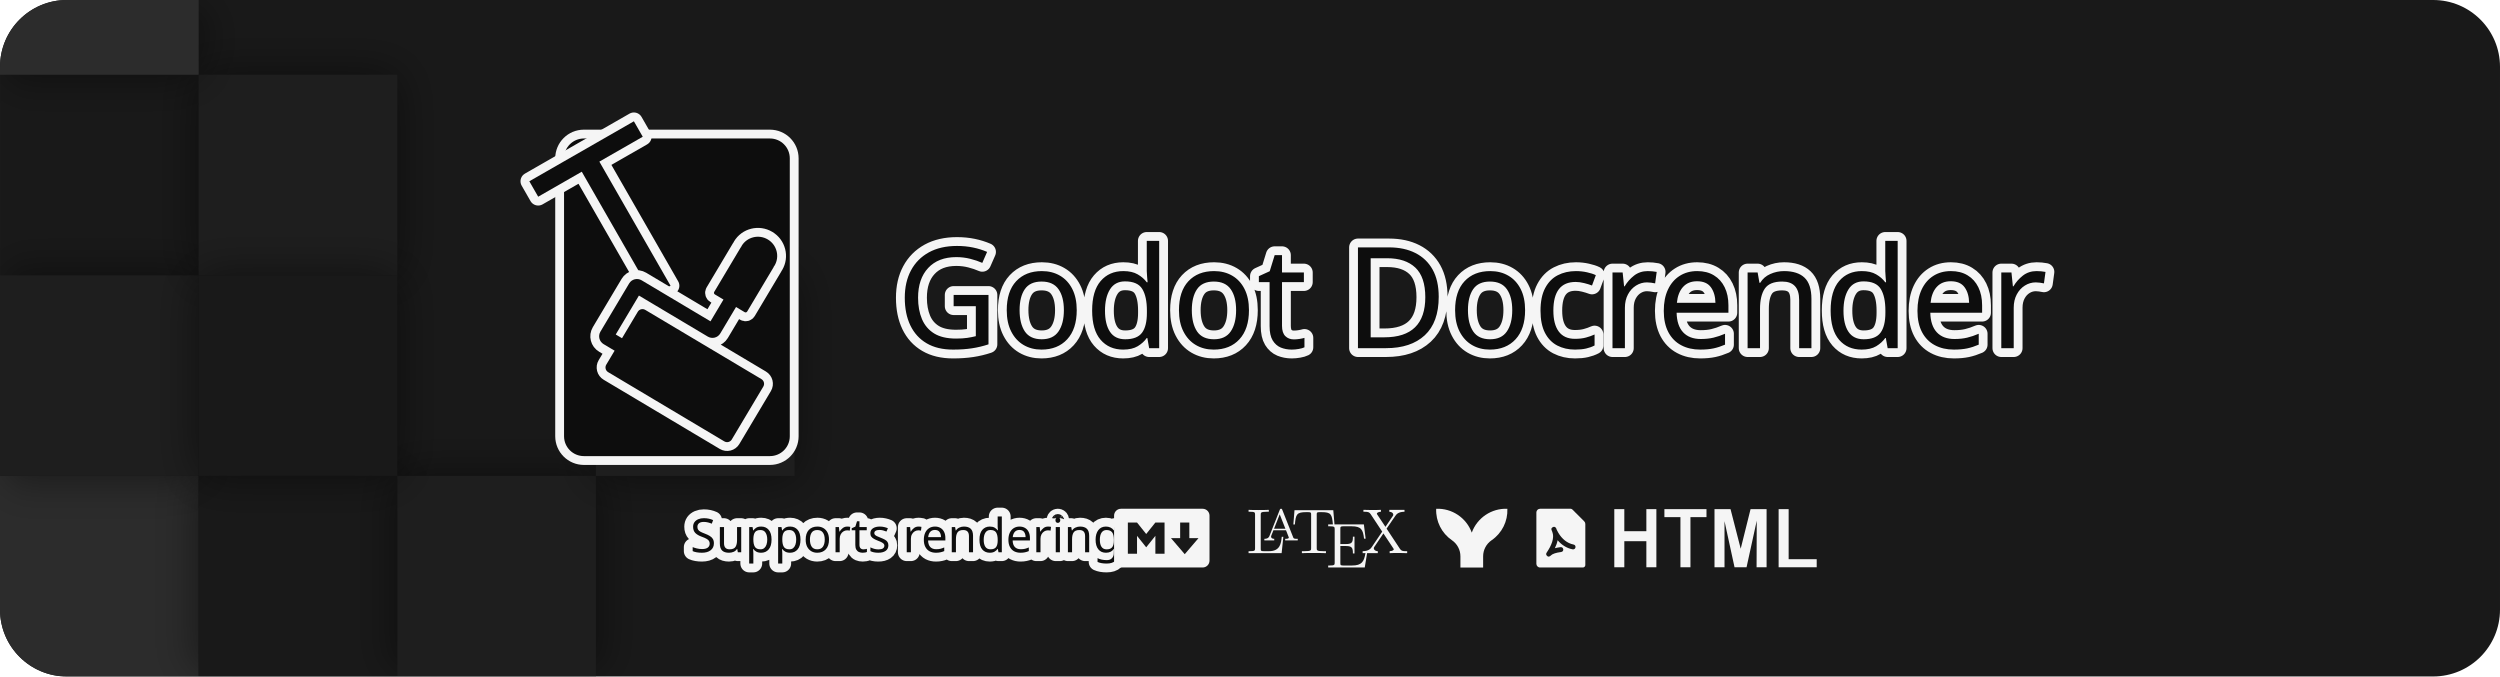
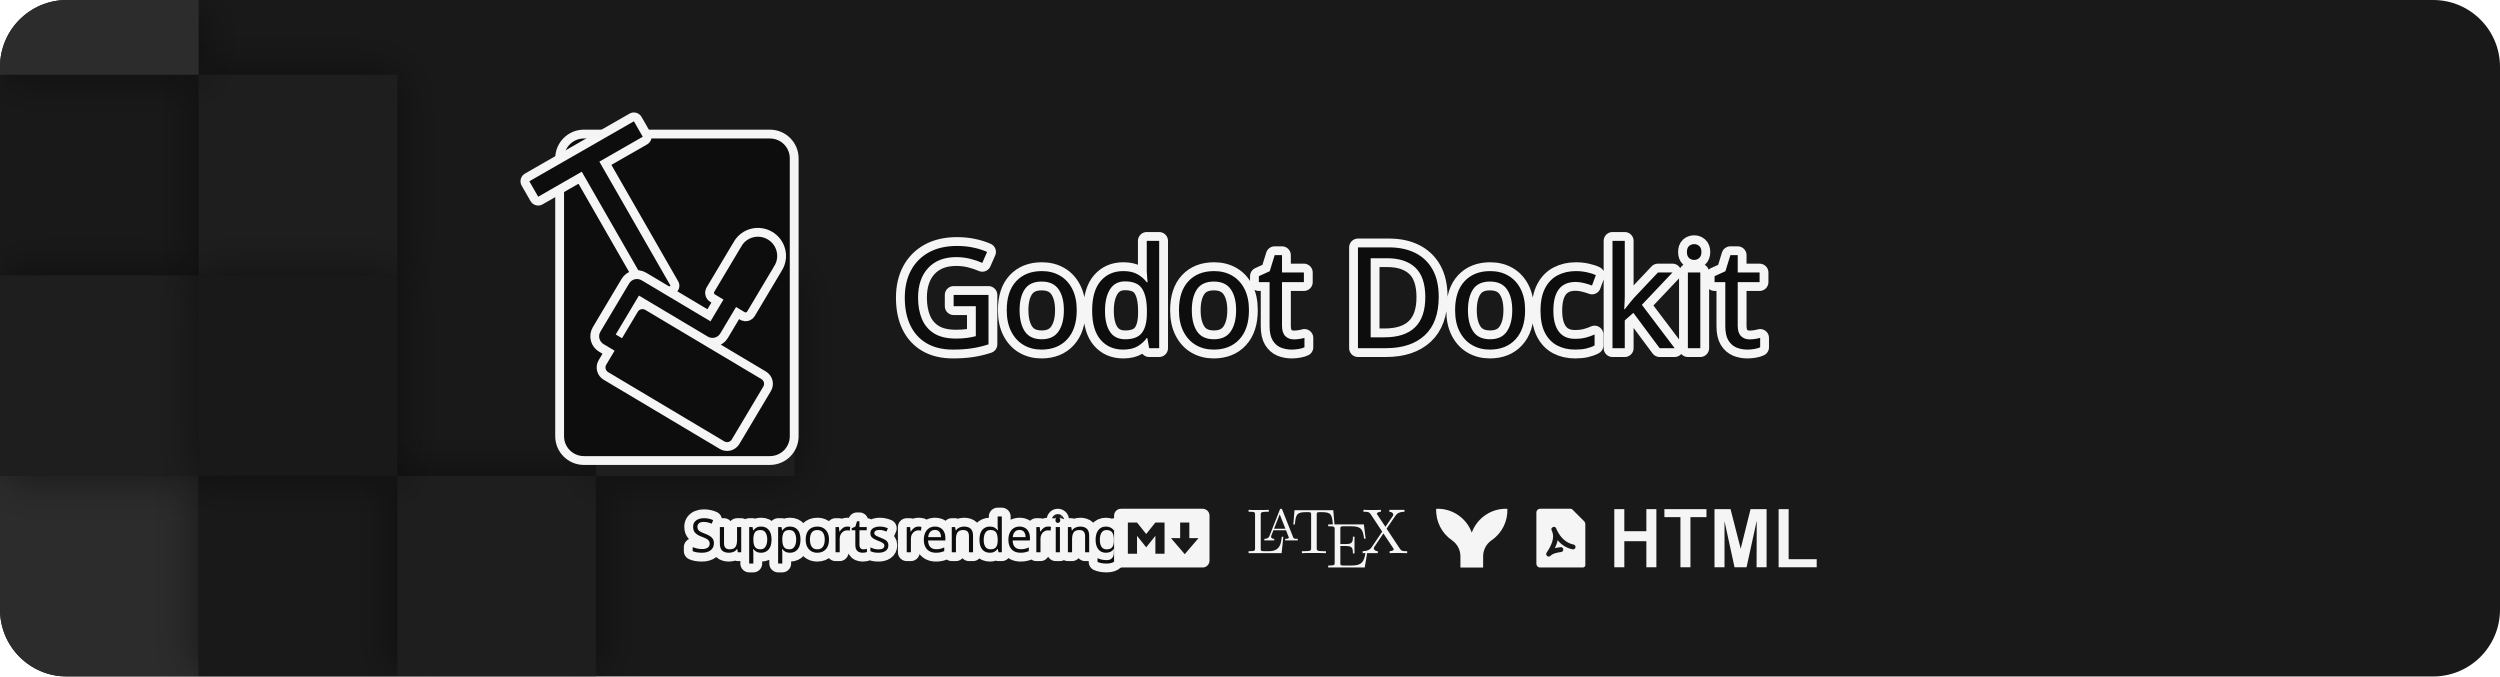
<svg xmlns="http://www.w3.org/2000/svg" xmlns:xlink="http://www.w3.org/1999/xlink" width="3400" height="920" viewBox="0 0 899.583 243.417" version="1.1" id="svg1" xml:space="preserve">
  <defs id="defs1">
    <linearGradient id="swatch3">
      <stop style="stop-color:#000000;stop-opacity:1;" offset="0" id="stop3" />
    </linearGradient>
    <linearGradient id="swatch41">
      <stop style="stop-color:#262626;stop-opacity:1;" offset="0" id="stop41" />
    </linearGradient>
    <linearGradient id="swatch40">
      <stop style="stop-color:#191919;stop-opacity:1;" offset="0" id="stop40" />
    </linearGradient>
    <linearGradient id="swatch39">
      <stop style="stop-color:#1e1e1e;stop-opacity:1;" offset="0" id="stop39" />
    </linearGradient>
    <linearGradient id="swatch38">
      <stop style="stop-color:#2c2c2c;stop-opacity:1;" offset="0" id="stop38" />
    </linearGradient>
    <linearGradient id="swatch32">
      <stop style="stop-color:#000000;stop-opacity:1;" offset="0" id="stop32" />
    </linearGradient>
    <linearGradient id="swatch31">
      <stop style="stop-color:#0d0d0d;stop-opacity:1;" offset="0" id="stop31" />
    </linearGradient>
    <linearGradient id="swatch29">
      <stop style="stop-color:#f5f5f5;stop-opacity:1;" offset="0" id="stop29" />
    </linearGradient>
    <linearGradient id="swatch20">
      <stop style="stop-color:#fd366e;stop-opacity:1;" offset="0" id="stop20" />
    </linearGradient>
    <linearGradient id="swatch14">
      <stop style="stop-color:#000000;stop-opacity:1;" offset="0" id="stop14" />
    </linearGradient>
    <linearGradient id="swatch13">
      <stop style="stop-color:#000000;stop-opacity:1;" offset="0" id="stop13" />
    </linearGradient>
    <linearGradient id="swatch2">
      <stop style="stop-color:#0d0d0d;stop-opacity:1;" offset="0" id="stop2" />
    </linearGradient>
    <linearGradient id="swatch1">
      <stop style="stop-color:#f5f5f5;stop-opacity:1;" offset="0" id="stop1" />
    </linearGradient>
    <linearGradient xlink:href="#swatch1" id="linearGradient1" x1="51.338" y1="68.262" x2="89.421" y2="68.262" gradientUnits="userSpaceOnUse" gradientTransform="matrix(-1.36577,-0.8138786,0.8074728,-1.35502,118.9727,224.557)" />
    <linearGradient xlink:href="#swatch2" id="linearGradient2" x1="23.391" y1="67.656" x2="110.967" y2="67.656" gradientUnits="userSpaceOnUse" />
    <linearGradient xlink:href="#swatch2" id="linearGradient4" x1="68.651" y1="85.021" x2="113.032" y2="85.021" gradientUnits="userSpaceOnUse" gradientTransform="matrix(-1.36577,-0.8138786,0.8074728,-1.35502,133.3887,263.9172)" />
    <linearGradient xlink:href="#swatch1" id="linearGradient6" x1="23.391" y1="67.656" x2="110.967" y2="67.656" gradientUnits="userSpaceOnUse" />
    <linearGradient xlink:href="#swatch1" id="linearGradient15" gradientUnits="userSpaceOnUse" x1="0.546" y1="512" x2="2765.982" y2="512" gradientTransform="matrix(0.02063713,0,0,0.02063713,490.8931,178.7464)" />
    <linearGradient xlink:href="#swatch1" id="linearGradient20" x1="424.547" y1="188.913" x2="470.803" y2="188.913" gradientUnits="userSpaceOnUse" gradientTransform="matrix(0.55427,0,0,0.55427,323.0895,84.6041)" />
    <linearGradient xlink:href="#swatch2" id="linearGradient27" gradientUnits="userSpaceOnUse" gradientTransform="translate(6.010917,-9.299062)" x1="-9.376" y1="69.464" x2="42.941" y2="69.464" />
    <linearGradient xlink:href="#swatch1" id="linearGradient28" gradientUnits="userSpaceOnUse" gradientTransform="translate(6.010917,-9.299062)" x1="-9.376" y1="69.464" x2="42.941" y2="69.464" />
    <linearGradient xlink:href="#swatch1" id="linearGradient31" x1="313.927" y1="196.452" x2="348.27" y2="196.452" gradientUnits="userSpaceOnUse" gradientTransform="translate(128.5848,-7.13922)" />
    <linearGradient xlink:href="#swatch1" id="linearGradient32" x1="465.885" y1="196.452" x2="483.495" y2="196.452" gradientUnits="userSpaceOnUse" gradientTransform="translate(128.5848,-7.13922)" />
    <filter style="color-interpolation-filters:sRGB;" id="filter36" x="-0.269" y="-0.266" width="1.537" height="1.532">
      <feFlood result="flood" in="SourceGraphic" flood-opacity="0.502" flood-color="rgb(0,0,0)" id="feFlood35" />
      <feGaussianBlur result="blur" in="SourceGraphic" stdDeviation="8" id="feGaussianBlur35" />
      <feOffset result="offset" in="blur" dx="0" dy="0" id="feOffset35" />
      <feComposite result="comp1" operator="in" in="flood" in2="offset" id="feComposite35" />
      <feComposite result="comp2" operator="over" in="SourceGraphic" in2="comp1" id="feComposite36" />
    </filter>
    <linearGradient xlink:href="#swatch38" id="linearGradient38" x1="-147.785" y1="214.469" x2="-37.906" y2="214.469" gradientUnits="userSpaceOnUse" gradientTransform="translate(128.5848,-7.13922)" />
    <linearGradient xlink:href="#swatch39" id="linearGradient39" x1="-76.306" y1="142.296" x2="33.573" y2="142.296" gradientUnits="userSpaceOnUse" gradientTransform="translate(200.0636,65.03419)" />
    <linearGradient xlink:href="#swatch40" id="linearGradient40" x1="-76.306" y1="214.469" x2="33.573" y2="214.469" gradientUnits="userSpaceOnUse" gradientTransform="translate(128.5848,-7.13922)" />
    <linearGradient xlink:href="#swatch39" id="linearGradient41" x1="-147.785" y1="142.296" x2="-37.906" y2="142.296" gradientUnits="userSpaceOnUse" gradientTransform="translate(128.5848,-7.13922)" />
    <linearGradient xlink:href="#swatch39" id="linearGradient42" gradientUnits="userSpaceOnUse" gradientTransform="translate(128.5848,-79.31265)" x1="-76.306" y1="142.296" x2="33.573" y2="142.296" />
    <linearGradient xlink:href="#swatch39" id="linearGradient43" gradientUnits="userSpaceOnUse" gradientTransform="translate(271.5424,-7.13922)" x1="-76.306" y1="142.296" x2="33.573" y2="142.296" />
    <linearGradient xlink:href="#swatch40" id="linearGradient44" gradientUnits="userSpaceOnUse" x1="-76.306" y1="214.469" x2="33.573" y2="214.469" gradientTransform="translate(128.5848,-79.31264)" />
    <linearGradient xlink:href="#swatch38" id="linearGradient45" gradientUnits="userSpaceOnUse" x1="-147.785" y1="214.469" x2="-37.906" y2="214.469" gradientTransform="translate(128.5848,-223.6595)" />
    <clipPath clipPathUnits="userSpaceOnUse" id="clipPath131">
      <rect style="fill:#191919;fill-opacity:1;stroke:none;stroke-width:6.35;stroke-linejoin:round;stroke-dasharray:none;paint-order:markers stroke fill" id="rect132" width="899.583" height="243.417" x="-3.6083984e-06" y="1.4305115e-05" ry="24.055" rx="24.055" />
    </clipPath>
    <linearGradient xlink:href="#swatch1" id="linearGradient3" x1="573.4" y1="198.967" x2="621.459" y2="198.967" gradientUnits="userSpaceOnUse" gradientTransform="matrix(1.515443,0,0,1.515443,-246.4463,-112.1878)" />
  </defs>
  <g id="layer1">
    <rect style="fill:#191919;fill-opacity:1;stroke:none;stroke-width:6.35;stroke-linejoin:round;stroke-dasharray:none;paint-order:markers stroke fill" id="rect131" width="899.583" height="243.417" x="0" y="0" ry="24.055" rx="24.055" />
    <g id="g89" transform="translate(0,-1.4167383e-5)" clip-path="url(#clipPath131)">
      <rect style="fill:url(#linearGradient38);fill-opacity:1;stroke:none;stroke-width:6.35;stroke-linejoin:round;stroke-dasharray:none;paint-order:markers stroke fill;filter:url(#filter36)" id="rect32" width="71.479" height="72.173" x="-3.6083984e-06" y="171.243" rx="0" ry="0" />
      <rect style="fill:url(#linearGradient40);fill-opacity:1;stroke:none;stroke-width:6.35;stroke-linejoin:round;stroke-dasharray:none;paint-order:markers stroke fill;filter:url(#filter36)" id="rect36" width="71.479" height="72.173" x="71.479" y="171.243" rx="0" ry="0" />
      <rect style="fill:url(#linearGradient41);fill-opacity:1;stroke:none;stroke-width:6.35;stroke-linejoin:round;stroke-dasharray:none;paint-order:markers stroke fill;filter:url(#filter36)" id="rect37" width="71.479" height="72.173" x="-3.6083984e-06" y="99.07" rx="0" ry="0" />
      <rect style="fill:url(#linearGradient39);stroke:none;stroke-width:6.35;stroke-linejoin:round;stroke-dasharray:none;paint-order:markers stroke fill;filter:url(#filter36)" id="rect38" width="71.479" height="72.173" x="142.958" y="171.243" rx="0" ry="0" />
      <rect style="fill:url(#linearGradient42);stroke:none;stroke-width:6.35;stroke-linejoin:round;stroke-dasharray:none;paint-order:markers stroke fill;filter:url(#filter36)" id="rect41" width="71.479" height="72.173" x="71.479" y="26.896" rx="0" ry="0" />
      <rect style="fill:url(#linearGradient43);stroke:none;stroke-width:6.35;stroke-linejoin:round;stroke-dasharray:none;paint-order:markers stroke fill;filter:url(#filter36)" id="rect42" width="71.479" height="72.173" x="214.436" y="99.07" rx="0" ry="0" />
      <rect style="fill:url(#linearGradient44);fill-opacity:1;stroke:none;stroke-width:6.35;stroke-linejoin:round;stroke-dasharray:none;paint-order:markers stroke fill;filter:url(#filter36)" id="rect43" width="71.479" height="72.173" x="71.479" y="99.07" rx="0" ry="0" />
      <rect style="fill:url(#linearGradient45);fill-opacity:1;stroke:none;stroke-width:6.35;stroke-linejoin:round;stroke-dasharray:none;paint-order:markers stroke fill;filter:url(#filter36)" id="rect44" width="71.479" height="72.173" x="-3.6083984e-06" y="-45.277" rx="0" ry="0" />
    </g>
    <g id="g5" transform="translate(5.335758,-17.07744)">
      <g id="layer1-4" transform="translate(171.0625,56.39734)">
        <rect style="fill:url(#linearGradient2);fill-opacity:1;stroke:url(#linearGradient6);stroke-width:6.35;stroke-linejoin:round;stroke-dasharray:none;stroke-opacity:1;paint-order:stroke fill markers" id="rect1" width="81.226" height="114.29" x="26.566" y="10.512" ry="7.141" rx="7.141" />
        <text xml:space="preserve" style="font-size:81.085px;font-family:'Noto Sans SC';-inkscape-font-specification:'Noto Sans SC';writing-mode:lr-tb;direction:ltr;fill:url(#linearGradient27);fill-opacity:1;stroke:url(#linearGradient28);stroke-width:6.35;stroke-linejoin:round;stroke-dasharray:none;paint-order:stroke fill markers" x="-1.497" y="87.365" id="text1" transform="rotate(-29.83609)">
          <tspan id="tspan1" style="font-style:normal;font-variant:normal;font-weight:normal;font-stretch:normal;font-family:Charis;-inkscape-font-specification:Charis;fill:url(#linearGradient27);fill-opacity:1;stroke:url(#linearGradient28);stroke-width:6.35;stroke-dasharray:none" x="-1.497" y="87.365">T</tspan>
        </text>
        <path d="m 40.801,84.512 3.954,2.356 -3.005,5.043 a 1.967,1.951 30.791 0 0 0.695,2.689 l 41.779,24.897 a 1.967,1.951 30.791 0 0 2.695,-0.674 L 98.266,99.781 c 0.555,-0.932 0.25,-2.131 -0.693,-2.692 L 55.794,72.192 c -0.94,-0.56 -2.14,-0.263 -2.698,0.672 l -5.674,9.522 -2.259,-1.346 8.346,-14.006 24.774,14.763 a 3.285,3.259 30.791 0 0 4.49,-1.118 l 5.676,-9.525 3.108,1.852 a 0.659,0.654 30.791 0 0 0.899,-0.221 L 101.971,56.819 c 0.044,-0.075 0.076,-0.161 0.086,-0.24 a 1.637,1.624 30.791 0 0 0.247,-0.318 6.902,6.848 30.791 1 0 -11.859,-7.067 1.637,1.624 30.791 0 0 -0.163,0.369 0.67,0.664 30.791 0 0 -0.17,0.19 l -9.514,15.966 a 0.659,0.654 30.791 0 0 0.231,0.899 l 3.105,1.85 -4.672,7.84 -24.771,-14.761 c -1.56,-0.93 -3.572,-0.428 -4.495,1.119 L 39.648,80.031 a 3.285,3.259 30.791 0 0 1.156,4.483 z" fill="#999999" p-id="10693" id="path1" style="fill:url(#linearGradient4);stroke:url(#linearGradient1);stroke-width:6.35;stroke-dasharray:none;paint-order:markers stroke fill" />
      </g>
      <text xml:space="preserve" style="font-size:50.8px;font-family:Charis;-inkscape-font-specification:Charis;writing-mode:lr-tb;direction:ltr;fill:#0d0d0d;stroke:#f5f5f5;stroke-width:6.35;stroke-linejoin:round;paint-order:markers stroke fill" x="317.141" y="142.36" id="text5">
-         <tspan id="tspan5" style="stroke-width:6.35" x="317.141" y="142.36">Godot Docrender</tspan>
+         <tspan id="tspan5" style="stroke-width:6.35" x="317.141" y="142.36">Godot Dockit</tspan>
      </text>
    </g>
    <g id="g3" transform="translate(-41.62958,4.324545)">
      <text xml:space="preserve" style="font-size:16.933px;font-family:Charis;-inkscape-font-specification:Charis;writing-mode:lr-tb;direction:ltr;fill:#0d0d0d;stroke:#f5f5f5;stroke-width:6.35;stroke-linejoin:round;paint-order:markers stroke fill" x="290.017" y="194.398" id="text12">
        <tspan id="tspan12" style="font-size:16.933px;stroke-width:6.35" x="290.017" y="194.398">Supports rendering</tspan>
      </text>
      <path d="m 474.379,199.879 h -29.39 a 2.479,2.479 0 0 1 -2.477,-2.476 v -16.181 c 0,-1.366 1.112,-2.476 2.477,-2.476 h 29.388 c 1.366,0 2.477,1.11 2.477,2.476 v 16.181 a 2.476,2.476 0 0 1 -2.476,2.476 z m -23.61,-4.952 v -6.439 l 3.302,4.127 3.302,-4.127 v 6.439 h 3.302 v -11.229 h -3.302 l -3.302,4.129 -3.302,-4.129 h -3.302 v 11.228 h 3.302 z m 22.124,-5.615 h -3.302 v -5.615 h -3.304 v 5.615 h -3.302 l 4.955,5.78 z" p-id="4961" id="path1-2" style="fill:url(#linearGradient31);fill-opacity:1;stroke:none;stroke-width:0.052" />
      <path id="path1-7" style="fill:url(#linearGradient15);stroke-width:0.052" d="m 502.594,178.746 c -0.297,0 -0.367,0.092 -0.458,0.367 l -3.69,9.351 c -0.161,0.389 -0.436,1.1 -1.856,1.1 v 0.573 h 3.552 v -0.573 c -0.711,0 -1.146,-0.321 -1.146,-0.779 0,-0.114 0.024,-0.161 0.069,-0.321 l 0.779,-1.971 h 4.538 l 0.917,2.338 c 0.046,0.091 0.091,0.206 0.091,0.275 0,0.458 -0.871,0.458 -1.306,0.458 v 0.573 h 4.515 v -0.573 h -0.32 c -1.077,0 -1.192,-0.16 -1.352,-0.619 l -3.896,-9.832 c -0.092,-0.275 -0.138,-0.367 -0.436,-0.367 z m -11.689,0.389 v 0.688 h 0.527 c 1.765,0 1.811,0.252 1.811,1.077 v 12.033 c 0,0.825 -0.046,1.077 -1.811,1.077 h -0.527 v 0.711 h 11.896 l 0.618,-5.89 h -0.573 c -0.229,2.338 -0.55,5.18 -4.584,5.18 h -1.857 c -1.077,0 -1.122,-0.161 -1.122,-0.917 v -12.171 c 0,-0.779 -3e-4,-1.1 2.154,-1.1 h 0.757 v -0.689 c -0.825,0.069 -2.888,0.069 -3.827,0.069 -0.894,5.1e-4 -2.682,2.7e-4 -3.461,-0.069 z m 41.325,5.2e-4 v 0.688 h 0.435 c 1.261,0 1.696,0.161 2.132,0.802 l 4.195,6.349 -3.736,5.524 c -0.321,0.459 -1.008,1.513 -3.301,1.513 v 0.711 h 1.022 c -0.542,3.007 -1.259,4.446 -4.894,4.446 h -3.026 c -1.077,0 -1.123,-0.16 -1.123,-0.917 v -6.096 h 2.04 c 2.224,0 2.475,0.733 2.475,2.681 h 0.573 v -6.051 h -0.574 c 0,1.948 -0.252,2.659 -2.475,2.659 h -2.04 v -5.478 c 0,-0.756 0.046,-0.917 1.123,-0.917 h 2.934 c 3.507,0 4.103,1.261 4.47,4.446 h 0.573 l -0.642,-5.134 h -10.569 l -0.431,-5.089 h -13.959 l -0.412,5.135 h 0.55 c 0.321,-3.69 0.665,-4.446 4.126,-4.446 0.412,0 1.009,-1.9e-4 1.238,0.045 0.481,0.091 0.481,0.344 0.481,0.871 v 12.033 c 0,0.779 2.7e-4,1.1 -2.407,1.1 h -0.917 v 0.711 c 0.94,-0.069 3.255,-0.068 4.309,-0.068 1.054,0 3.415,-2.8e-4 4.355,0.068 v -0.711 h -0.917 c -2.407,0 -2.407,-0.32 -2.407,-1.1 v -12.033 c 0,-0.458 0,-0.779 0.412,-0.871 0.252,-0.046 0.871,-0.046 1.306,-0.046 3.424,0 3.779,0.75 4.099,4.401 h -1.692 v 0.688 h 0.528 c 1.765,0 1.811,0.252 1.811,1.077 v 11.964 c 0,0.825 -0.046,1.077 -1.811,1.077 h -0.528 v 0.711 h 13.156 l 0.843,-5.157 h 3.856 v -0.711 c -1.055,-0.023 -1.444,-0.642 -1.444,-1.054 0,-0.206 0.069,-0.298 0.229,-0.55 l 3.232,-4.791 3.62,5.455 c 0.046,0.092 0.114,0.184 0.114,0.252 0,0.275 -0.504,0.665 -1.489,0.688 v 0.711 c 0.802,-0.069 2.475,-0.069 3.323,-0.069 0.962,0 2.017,0.022 2.98,0.068 v -0.711 h -0.436 c -1.192,0 -1.673,-0.114 -2.154,-0.825 l -4.813,-7.288 3.141,-4.584 c 0.481,-0.734 1.261,-1.467 3.301,-1.49 v -0.688 h -5.455 v 0.688 c 0.917,0.023 1.421,0.527 1.421,1.054 0,0.229 -0.046,0.275 -0.206,0.527 l -2.613,3.851 -2.934,-4.401 c -0.046,-0.069 -0.161,-0.252 -0.161,-0.344 0,-0.275 0.505,-0.665 1.468,-0.688 v -0.688 c -0.779,0.069 -2.453,0.069 -3.323,0.069 -0.711,0 -2.132,-0.024 -2.98,-0.069 z m -30.117,1.605 2.04,5.18 h -4.079 z" />
      <path d="m 584.029,178.752 a 13.056,13.056 0 0 0 -12.807,8.583 c -1.931,-5.334 -7.137,-8.825 -12.807,-8.583 a 13.064,13.064 0 0 0 5.683,11.329 7.009,7.009 0 0 1 3.039,5.793 v 4.011 h 8.172 v -4.009 a 7.009,7.009 0 0 1 3.038,-5.793 13.058,13.058 0 0 0 5.683,-11.329 z" fill="#fd366e" p-id="16371" id="path1-23" style="fill:url(#linearGradient20);stroke-width:0.052" />
      <path id="path20" style="fill:url(#linearGradient32);stroke-width:0.052" d="m 595.79,178.746 c -0.729,0 -1.321,0.591 -1.321,1.321 v 18.491 c 0,0.729 0.591,1.321 1.321,1.321 h 15.409 c 0.486,0 0.881,-0.394 0.881,-0.88 v -14.787 c 1.6e-4,-0.35 -0.139,-0.686 -0.387,-0.934 l -4.274,-4.273 c -0.165,-0.165 -0.389,-0.258 -0.622,-0.258 z m 5.037,6.487 c 0.234,0.001 0.462,0.112 0.607,0.311 0.119,0.129 0.135,0.164 0.226,0.398 0.04,0.101 0.088,0.232 0.141,0.389 0.144,0.317 0.355,0.722 0.606,1.134 1.3,2.131 3.113,3.695 5.437,4.152 1.151,0.228 0.811,1.953 -0.34,1.729 -2.196,-0.431 -3.985,-1.625 -5.39,-3.279 -0.175,0.94 -0.516,1.897 -0.985,2.869 0.601,-0.159 1.277,-0.283 2.029,-0.378 1.165,-0.146 1.384,1.602 0.218,1.748 -1.889,0.237 -3.128,0.675 -3.705,1.244 -0.067,0.068 -0.137,0.133 -0.21,0.194 -0.059,0.057 -0.059,0.057 -0.37,0.19 -0.474,0.07 -0.474,0.07 -1.042,-0.534 -0.071,-0.454 -0.071,-0.454 -0.02,-0.589 0.038,-0.123 0.07,-0.18 0.158,-0.32 0.033,-0.053 0.057,-0.091 0.15,-0.232 0.414,-0.633 0.69,-1.085 1.002,-1.682 0.684,-1.31 1.101,-2.57 1.146,-3.709 0.02,-0.502 -0.034,-0.968 -0.166,-1.397 -0.051,-0.167 -0.104,-0.333 -0.159,-0.499 -0.054,-0.122 -0.105,-0.245 -0.152,-0.37 l -0.038,-0.106 c -0.019,-0.059 -0.019,-0.059 -0.041,-0.14 -0.015,-0.052 -0.328,-0.624 0.582,-1.054 0.102,-0.047 0.21,-0.069 0.317,-0.068 z" />
      <path d="m 634.046,186.81 h -7.933 v -7.931 h -3.605 v 20.912 h 3.605 v -9.374 h 7.931 v 9.374 h 3.605 v -20.912 h -3.605 v 7.931 z m 6.49,-5.048 h 5.769 v 18.028 h 3.605 v -18.028 h 5.769 v -2.884 h -15.143 z m 27.457,11.364 -3.662,-14.248 h -5.769 v 20.912 h 3.605 v -16.585 l 3.605,16.585 h 4.326 l 3.667,-16.753 -0.062,16.753 h 3.605 v -20.912 h -5.769 z m 17.25,3.78 v -18.028 h -3.605 v 20.912 h 13.7 v -2.884 z" p-id="6746" id="path1-8" style="fill:url(#linearGradient3);stroke-width:0.052" />
    </g>
  </g>
</svg>
